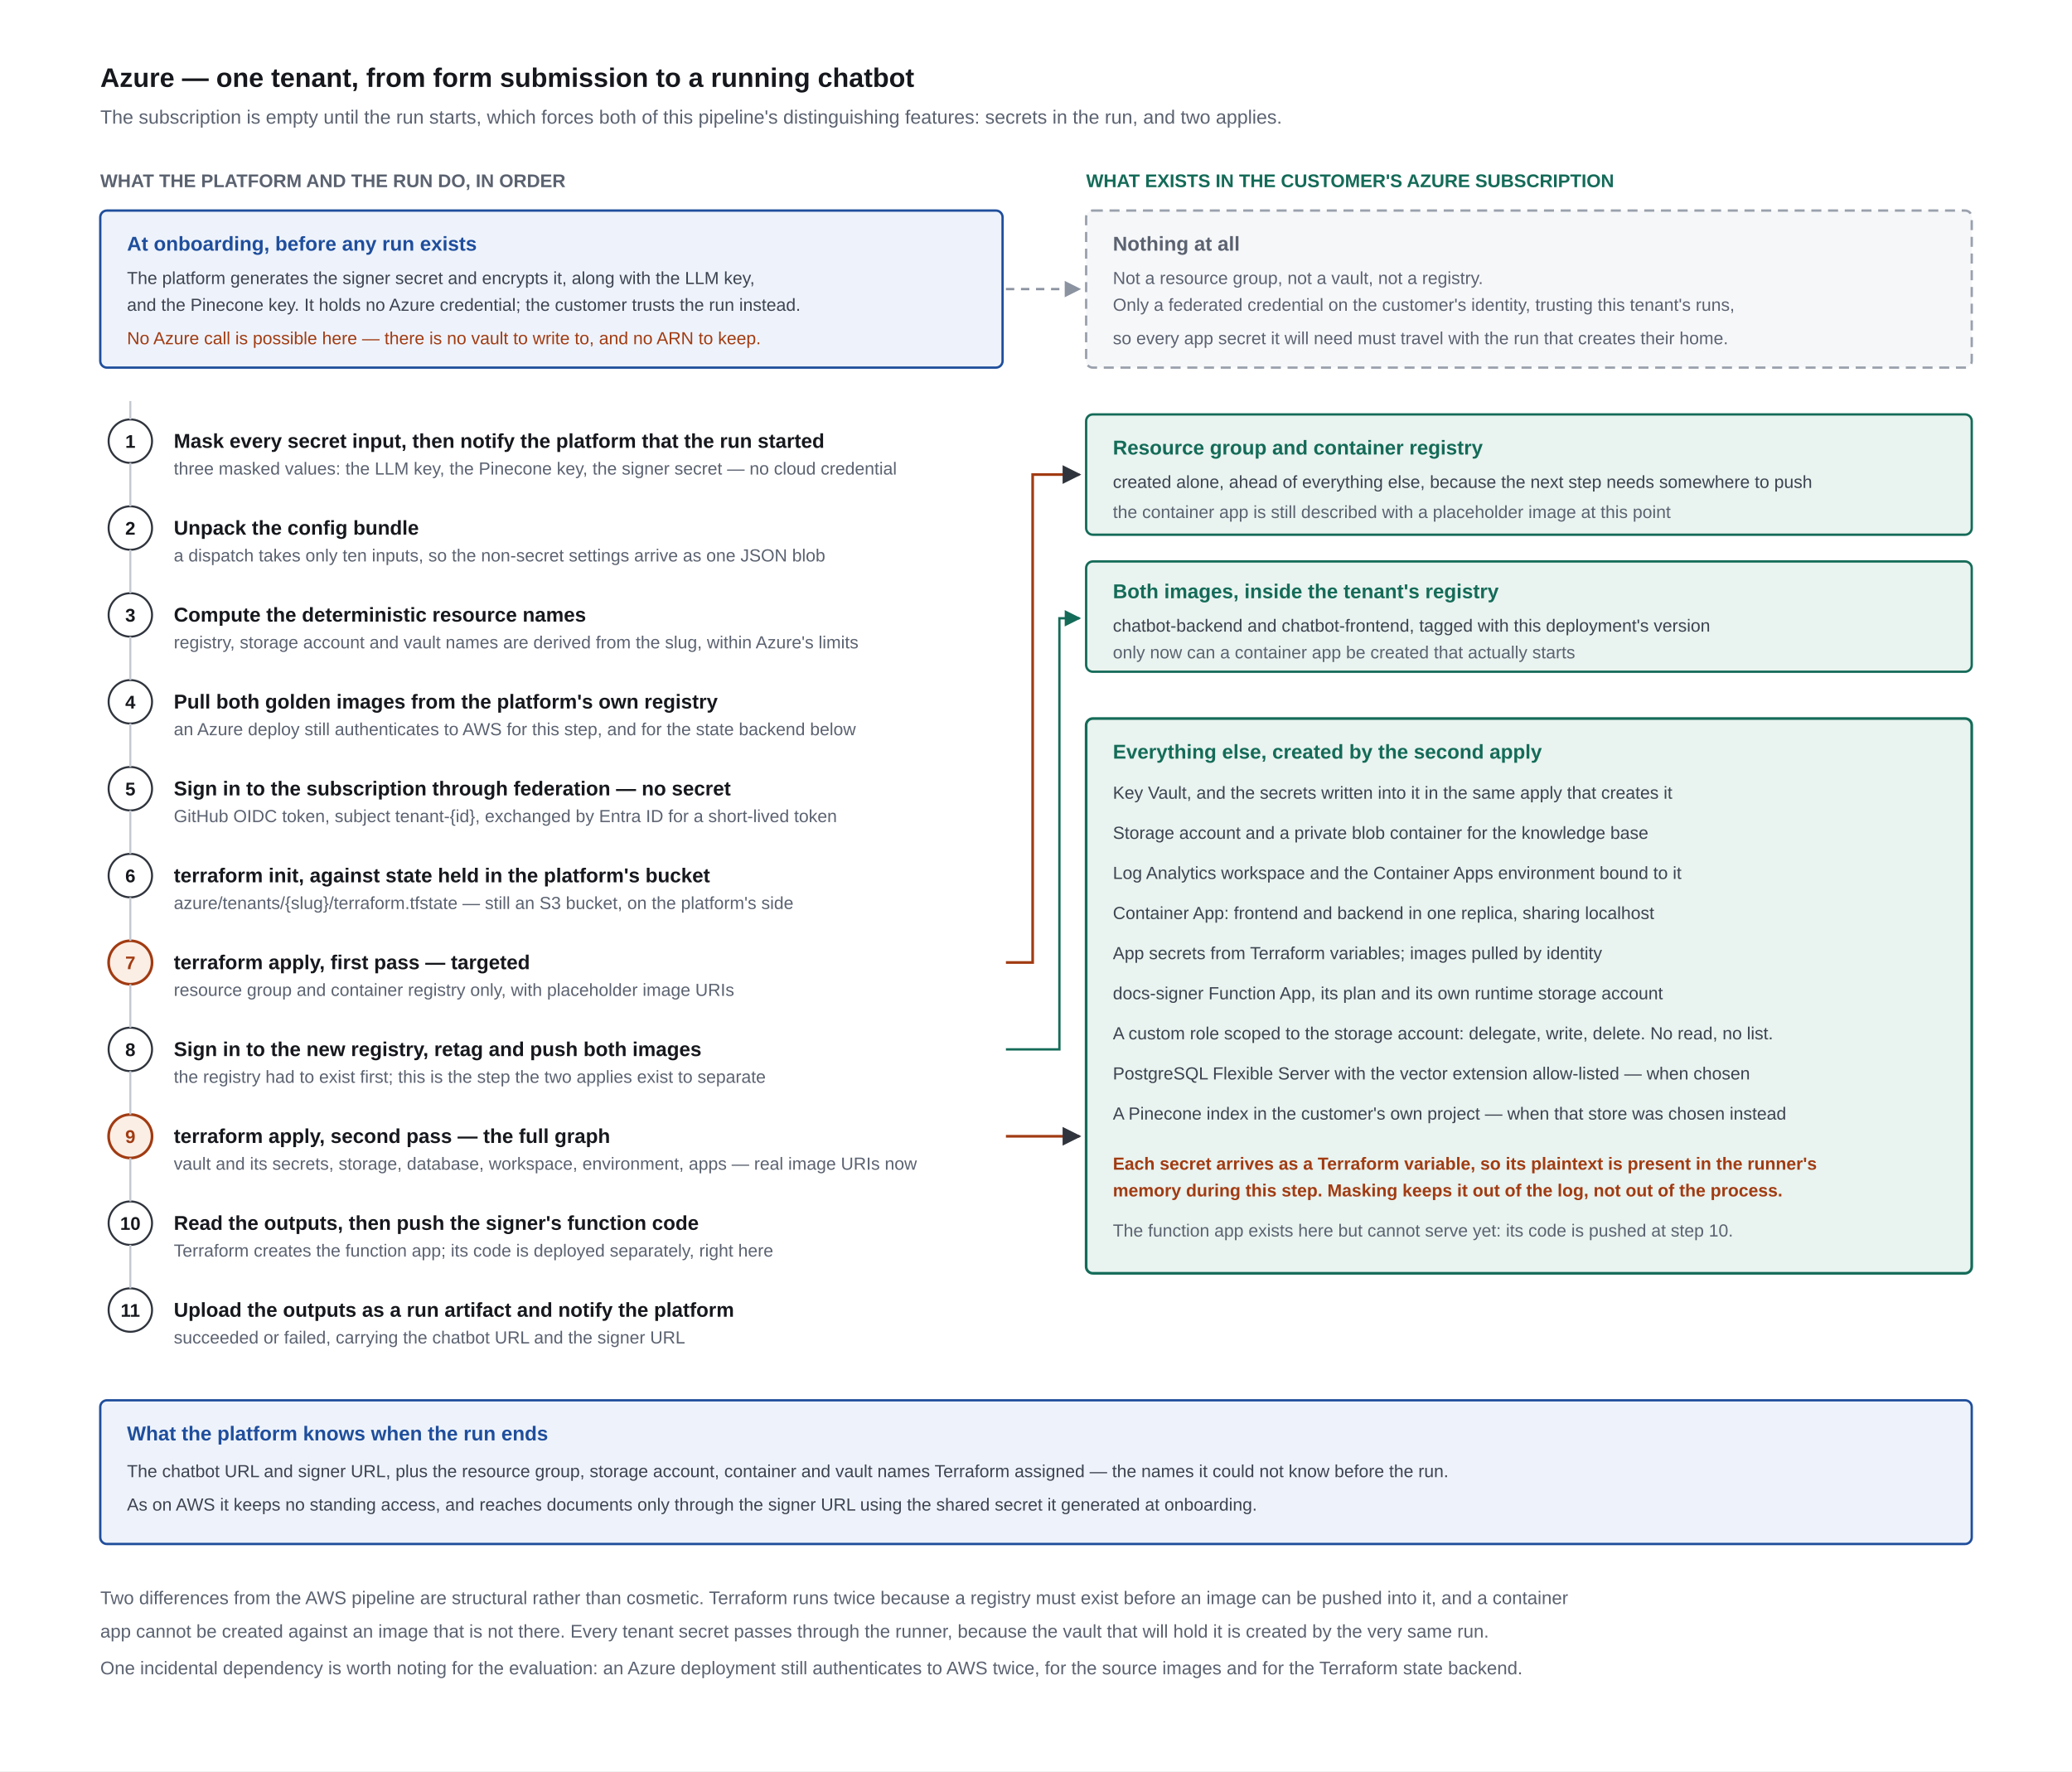
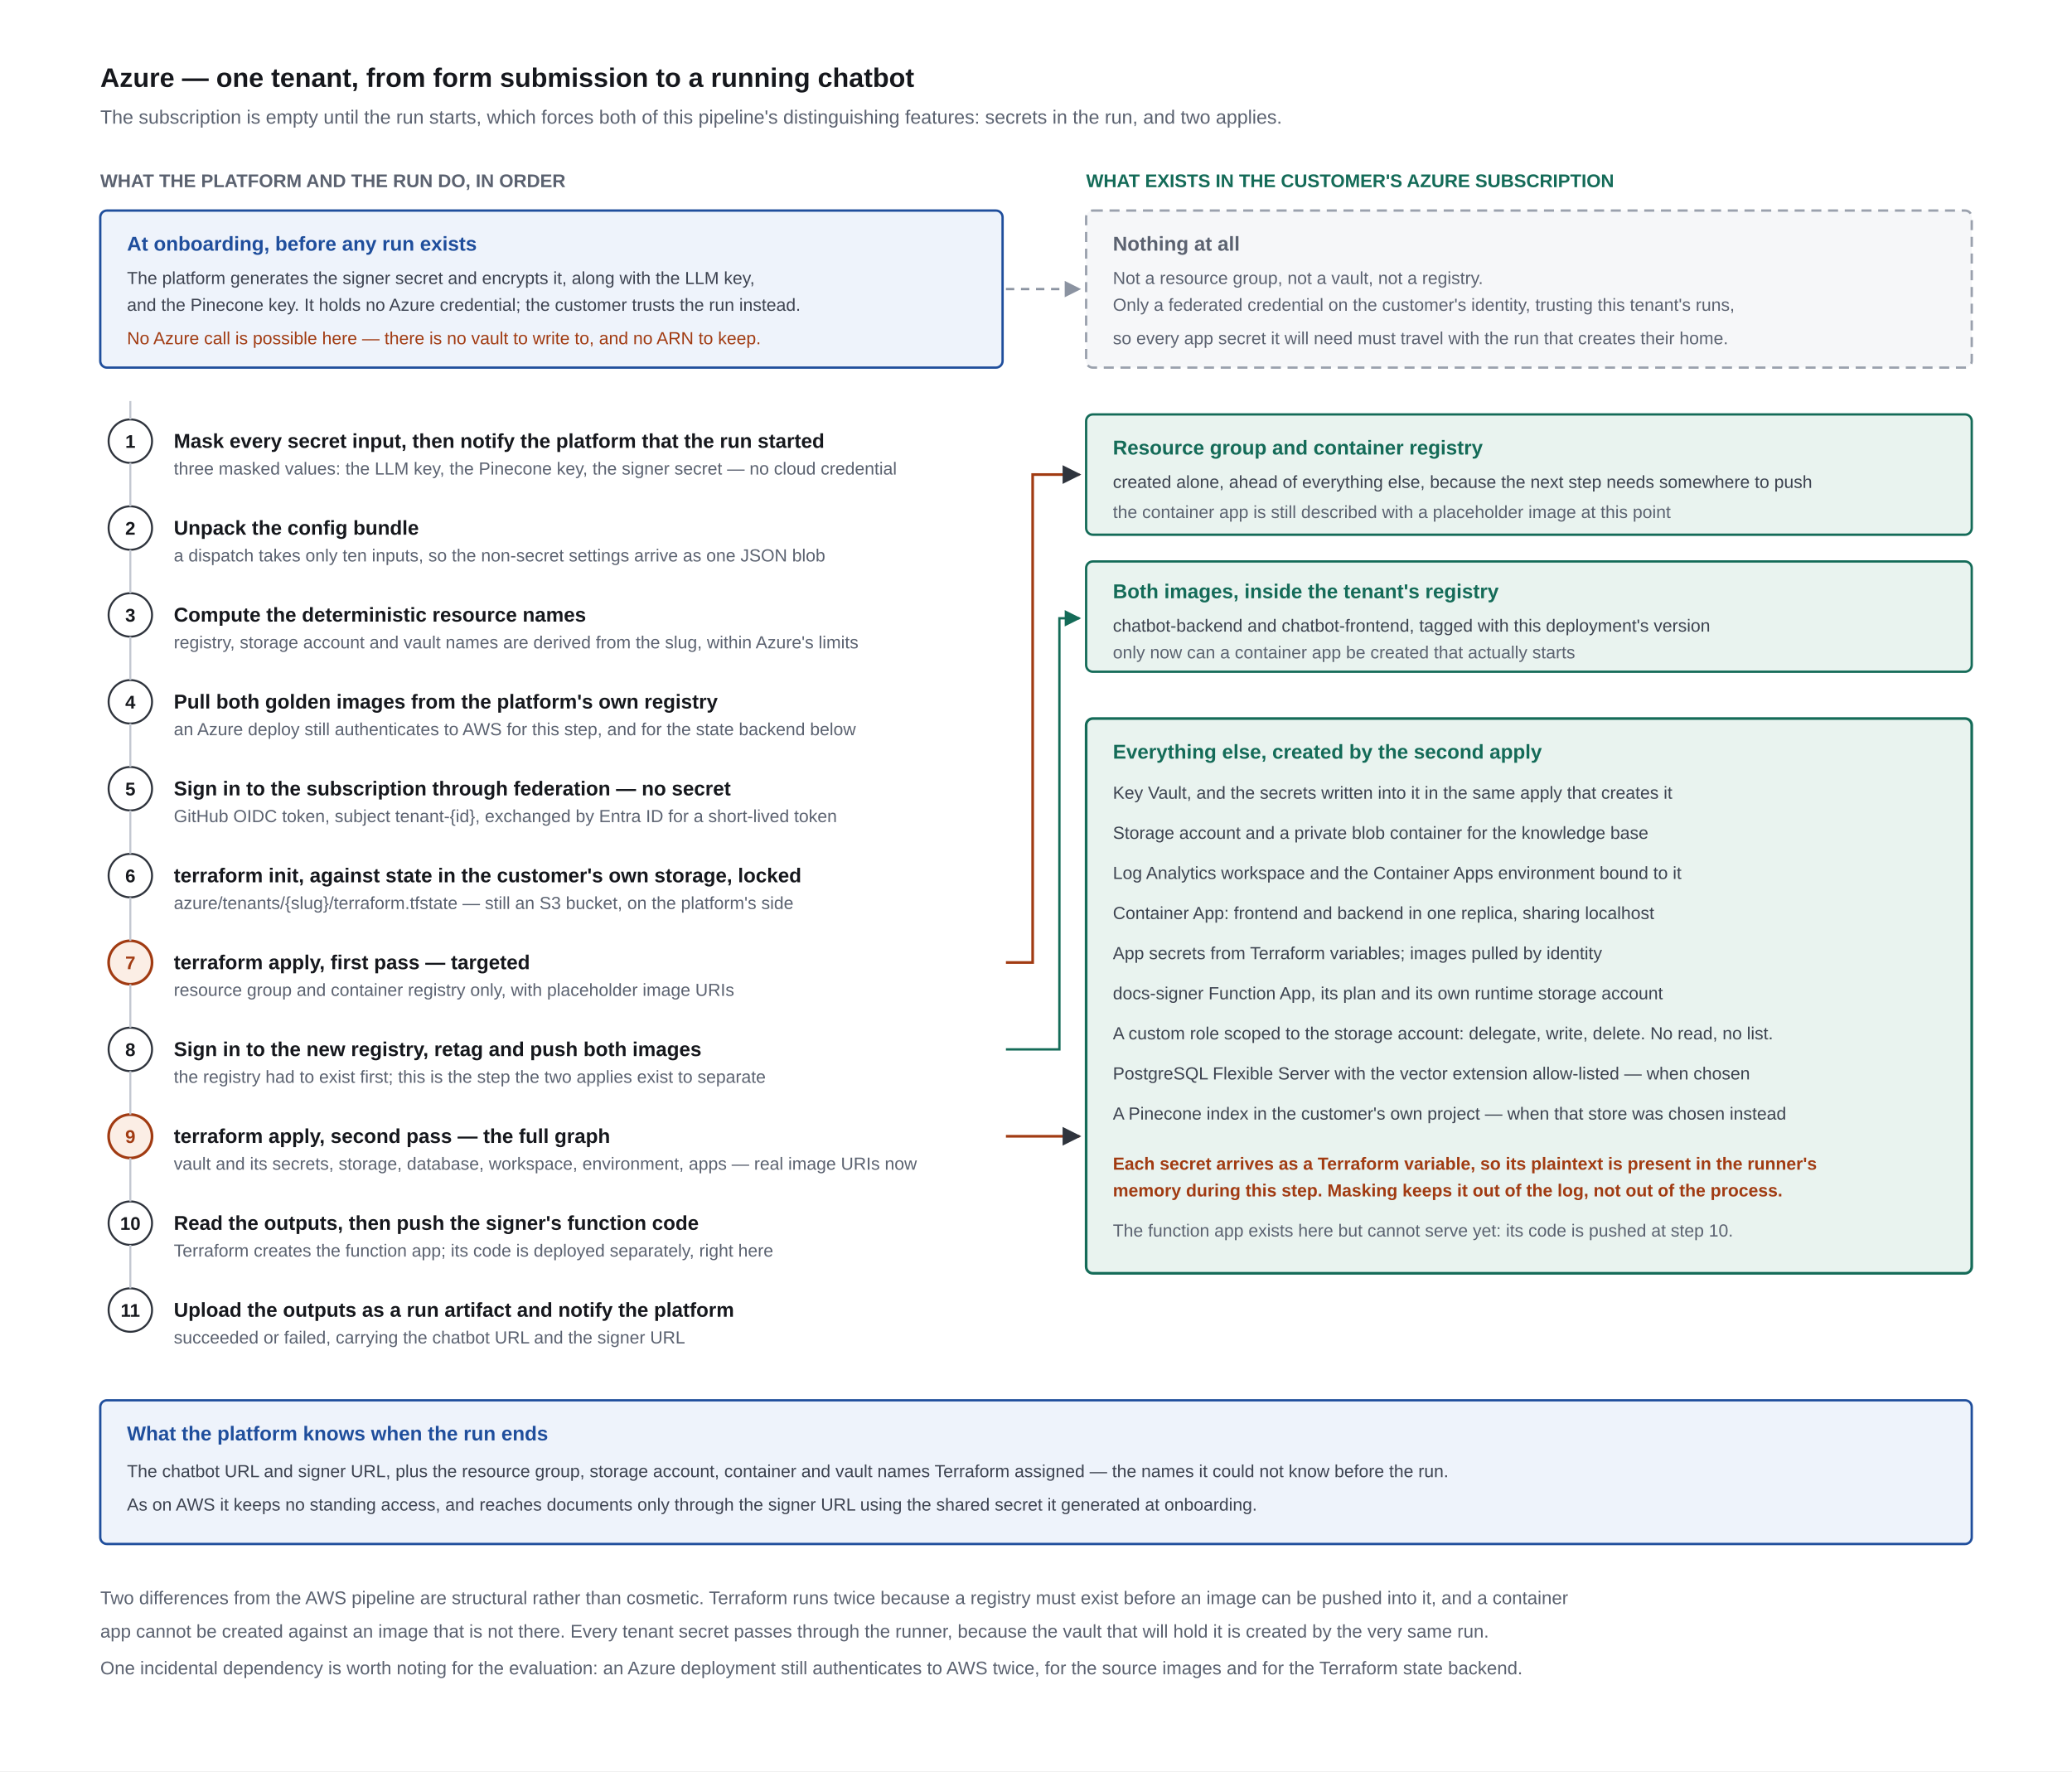
<svg xmlns="http://www.w3.org/2000/svg" viewBox="0 0 1240 1060" width="1240" height="1060" role="img" aria-label="Azure deployment pipeline end to end: the run signs in through a per-tenant federated credential with no stored secret; nothing exists in the subscription beforehand, so every application secret travels with the run and Terraform must apply twice, once to create the registry and again once the images are pushed.">
  <rect x="0" y="0" width="1240" height="1060" fill="#ffffff" />
  <defs>
    <marker id="a" viewBox="0 0 10 10" refX="9" refY="5" markerWidth="7" markerHeight="7" orient="auto-start-reverse">
      <path d="M 0 0 L 10 5 L 0 10 z" fill="#2f343d" />
    </marker>
    <marker id="ag" viewBox="0 0 10 10" refX="9" refY="5" markerWidth="7" markerHeight="7" orient="auto-start-reverse">
      <path d="M 0 0 L 10 5 L 0 10 z" fill="#146b58" />
    </marker>
    <marker id="am" viewBox="0 0 10 10" refX="9" refY="5" markerWidth="7" markerHeight="7" orient="auto-start-reverse">
      <path d="M 0 0 L 10 5 L 0 10 z" fill="#8b93a1" />
    </marker>
  </defs>
  <g font-family="Arial, Helvetica, sans-serif" fill="#16181d">
    <text x="60" y="52" font-size="16" font-weight="bold">Azure — one tenant, from form submission to a running chatbot</text>
    <text x="60" y="74" font-size="11.5" fill="#5b6270">The subscription is empty until the run starts, which forces both of this pipeline's distinguishing features: secrets in the run, and two applies.</text>
    <text x="60" y="112" font-size="11" font-weight="bold" fill="#5b6270">WHAT THE PLATFORM AND THE RUN DO, IN ORDER</text>
    <text x="650" y="112" font-size="11" font-weight="bold" fill="#146b58">WHAT EXISTS IN THE CUSTOMER'S AZURE SUBSCRIPTION</text>
    <rect x="60" y="126" width="540" height="94" rx="4" fill="#eef3fb" stroke="#1f4e9c" stroke-width="1.4" />
    <text x="76" y="150" font-size="12" font-weight="bold" fill="#1f4e9c">At onboarding, before any run exists</text>
    <text x="76" y="170" font-size="10.5" fill="#3d4350">The platform generates the signer secret and encrypts it, along with the LLM key,</text>
    <text x="76" y="186" font-size="10.5" fill="#3d4350">and the Pinecone key. It holds no Azure credential; the customer trusts the run instead.</text>
    <text x="76" y="206" font-size="10.5" fill="#a13b12">No Azure call is possible here — there is no vault to write to, and no ARN to keep.</text>
    <line x1="602" y1="173" x2="646" y2="173" stroke="#8b93a1" stroke-width="1.4" stroke-dasharray="5 4" marker-end="url(#am)" />
    <rect x="650" y="126" width="530" height="94" rx="4" fill="#f6f7f9" stroke="#9aa1ad" stroke-width="1.4" stroke-dasharray="6 4" />
    <text x="666" y="150" font-size="12" font-weight="bold" fill="#5b6270">Nothing at all</text>
    <text x="666" y="170" font-size="10.5" fill="#5b6270">Not a resource group, not a vault, not a registry.</text>
    <text x="666" y="186" font-size="10.5" fill="#5b6270">Only a federated credential on the customer's identity, trusting this tenant's runs,</text>
    <text x="666" y="206" font-size="10.5" fill="#5b6270">so every app secret it will need must travel with the run that creates their home.</text>
    <g font-size="12" font-weight="bold">
      <text x="104" y="268">Mask every secret input, then notify the platform that the run started</text>
      <text x="104" y="320">Unpack the config bundle</text>
      <text x="104" y="372">Compute the deterministic resource names</text>
      <text x="104" y="424">Pull both golden images from the platform's own registry</text>
      <text x="104" y="476">Sign in to the subscription through federation — no secret</text>
-       <text x="104" y="528">terraform init, against state held in the platform's bucket</text>
+       <text x="104" y="528">terraform init, against state in the customer's own storage, locked</text>
      <text x="104" y="580">terraform apply, first pass — targeted</text>
      <text x="104" y="632">Sign in to the new registry, retag and push both images</text>
      <text x="104" y="684">terraform apply, second pass — the full graph</text>
      <text x="104" y="736">Read the outputs, then push the signer's function code</text>
      <text x="104" y="788">Upload the outputs as a run artifact and notify the platform</text>
    </g>
    <g font-size="10.5" fill="#5b6270">
      <text x="104" y="284">three masked values: the LLM key, the Pinecone key, the signer secret — no cloud credential</text>
      <text x="104" y="336">a dispatch takes only ten inputs, so the non-secret settings arrive as one JSON blob</text>
      <text x="104" y="388">registry, storage account and vault names are derived from the slug, within Azure's limits</text>
      <text x="104" y="440">an Azure deploy still authenticates to AWS for this step, and for the state backend below</text>
      <text x="104" y="492">GitHub OIDC token, subject tenant-{id}, exchanged by Entra ID for a short-lived token</text>
      <text x="104" y="544">azure/tenants/{slug}/terraform.tfstate — still an S3 bucket, on the platform's side</text>
      <text x="104" y="596">resource group and container registry only, with placeholder image URIs</text>
      <text x="104" y="648">the registry had to exist first; this is the step the two applies exist to separate</text>
      <text x="104" y="700">vault and its secrets, storage, database, workspace, environment, apps — real image URIs now</text>
      <text x="104" y="752">Terraform creates the function app; its code is deployed separately, right here</text>
      <text x="104" y="804">succeeded or failed, carrying the chatbot URL and the signer URL</text>
    </g>
    <g fill="#ffffff" stroke="#2f343d" stroke-width="1.2">
      <circle cx="78" cy="264" r="13" />
      <circle cx="78" cy="316" r="13" />
      <circle cx="78" cy="368" r="13" />
      <circle cx="78" cy="420" r="13" />
      <circle cx="78" cy="472" r="13" />
      <circle cx="78" cy="524" r="13" />
      <circle cx="78" cy="628" r="13" />
      <circle cx="78" cy="732" r="13" />
      <circle cx="78" cy="784" r="13" />
    </g>
    <circle cx="78" cy="576" r="13" fill="#fbeee5" stroke="#a13b12" stroke-width="1.6" />
    <circle cx="78" cy="680" r="13" fill="#fbeee5" stroke="#a13b12" stroke-width="1.6" />
    <g font-size="11" text-anchor="middle" font-weight="bold">
      <text x="78" y="268">1</text>
      <text x="78" y="320">2</text>
      <text x="78" y="372">3</text>
      <text x="78" y="424">4</text>
      <text x="78" y="476">5</text>
      <text x="78" y="528">6</text>
      <text x="78" y="580" fill="#a13b12">7</text>
      <text x="78" y="632">8</text>
      <text x="78" y="684" fill="#a13b12">9</text>
      <text x="78" y="736">10</text>
      <text x="78" y="788">11</text>
    </g>
    <line x1="78" y1="240" x2="78" y2="251" stroke="#c3c8d1" stroke-width="1.2" />
    <line x1="78" y1="277" x2="78" y2="303" stroke="#c3c8d1" stroke-width="1.2" />
    <line x1="78" y1="329" x2="78" y2="355" stroke="#c3c8d1" stroke-width="1.2" />
    <line x1="78" y1="381" x2="78" y2="407" stroke="#c3c8d1" stroke-width="1.2" />
    <line x1="78" y1="433" x2="78" y2="459" stroke="#c3c8d1" stroke-width="1.2" />
    <line x1="78" y1="485" x2="78" y2="511" stroke="#c3c8d1" stroke-width="1.2" />
    <line x1="78" y1="537" x2="78" y2="563" stroke="#c3c8d1" stroke-width="1.2" />
    <line x1="78" y1="589" x2="78" y2="615" stroke="#c3c8d1" stroke-width="1.2" />
    <line x1="78" y1="641" x2="78" y2="667" stroke="#c3c8d1" stroke-width="1.2" />
    <line x1="78" y1="693" x2="78" y2="719" stroke="#c3c8d1" stroke-width="1.2" />
    <line x1="78" y1="745" x2="78" y2="771" stroke="#c3c8d1" stroke-width="1.2" />
    <rect x="650" y="248" width="530" height="72" rx="4" fill="#e9f3ef" stroke="#146b58" stroke-width="1.4" />
    <text x="666" y="272" font-size="12" font-weight="bold" fill="#146b58">Resource group and container registry</text>
    <text x="666" y="292" font-size="10.5" fill="#3d4350">created alone, ahead of everything else, because the next step needs somewhere to push</text>
    <text x="666" y="310" font-size="10.5" fill="#5b6270">the container app is still described with a placeholder image at this point</text>
    <polyline points="602,576 618,576 618,284 646,284" fill="none" stroke="#a13b12" stroke-width="1.6" marker-end="url(#a)" />
    <rect x="650" y="336" width="530" height="66" rx="4" fill="#e9f3ef" stroke="#146b58" stroke-width="1.4" />
    <text x="666" y="358" font-size="12" font-weight="bold" fill="#146b58">Both images, inside the tenant's registry</text>
    <text x="666" y="378" font-size="10.5" fill="#3d4350">chatbot-backend and chatbot-frontend, tagged with this deployment's version</text>
    <text x="666" y="394" font-size="10.5" fill="#5b6270">only now can a container app be created that actually starts</text>
    <polyline points="602,628 634,628 634,370 646,370" fill="none" stroke="#146b58" stroke-width="1.4" marker-end="url(#ag)" />
    <line x1="602" y1="680" x2="646" y2="680" stroke="#a13b12" stroke-width="1.6" marker-end="url(#a)" />
    <rect x="650" y="430" width="530" height="332" rx="4" fill="#e9f3ef" stroke="#146b58" stroke-width="1.6" />
    <text x="666" y="454" font-size="12" font-weight="bold" fill="#146b58">Everything else, created by the second apply</text>
    <g font-size="10.5" fill="#3d4350">
      <text x="666" y="478">Key Vault, and the secrets written into it in the same apply that creates it</text>
      <text x="666" y="502">Storage account and a private blob container for the knowledge base</text>
      <text x="666" y="526">Log Analytics workspace and the Container Apps environment bound to it</text>
      <text x="666" y="550">Container App: frontend and backend in one replica, sharing localhost</text>
      <text x="666" y="574">App secrets from Terraform variables; images pulled by identity</text>
      <text x="666" y="598">docs-signer Function App, its plan and its own runtime storage account</text>
      <text x="666" y="622">A custom role scoped to the storage account: delegate, write, delete. No read, no list.</text>
      <text x="666" y="646">PostgreSQL Flexible Server with the vector extension allow-listed — when chosen</text>
      <text x="666" y="670">A Pinecone index in the customer's own project — when that store was chosen instead</text>
    </g>
    <text x="666" y="700" font-size="10.5" fill="#a13b12" font-weight="bold">Each secret arrives as a Terraform variable, so its plaintext is present in the runner's</text>
    <text x="666" y="716" font-size="10.5" fill="#a13b12" font-weight="bold">memory during this step. Masking keeps it out of the log, not out of the process.</text>
    <text x="666" y="740" font-size="10.5" fill="#5b6270">The function app exists here but cannot serve yet: its code is pushed at step 10.</text>
    <rect x="60" y="838" width="1120" height="86" rx="4" fill="#eef3fb" stroke="#1f4e9c" stroke-width="1.4" />
    <text x="76" y="862" font-size="12" font-weight="bold" fill="#1f4e9c">What the platform knows when the run ends</text>
    <text x="76" y="884" font-size="10.5" fill="#3d4350">The chatbot URL and signer URL, plus the resource group, storage account, container and vault names Terraform assigned — the names it could not know before the run.</text>
    <text x="76" y="904" font-size="10.5" fill="#3d4350">As on AWS it keeps no standing access, and reaches documents only through the signer URL using the shared secret it generated at onboarding.</text>
    <text x="60" y="960" font-size="11" fill="#5b6270">Two differences from the AWS pipeline are structural rather than cosmetic. Terraform runs twice because a registry must exist before an image can be pushed into it, and a container</text>
    <text x="60" y="980" font-size="11" fill="#5b6270">app cannot be created against an image that is not there. Every tenant secret passes through the runner, because the vault that will hold it is created by the very same run.</text>
    <text x="60" y="1002" font-size="11" fill="#5b6270">One incidental dependency is worth noting for the evaluation: an Azure deployment still authenticates to AWS twice, for the source images and for the Terraform state backend.</text>
  </g>
</svg>
